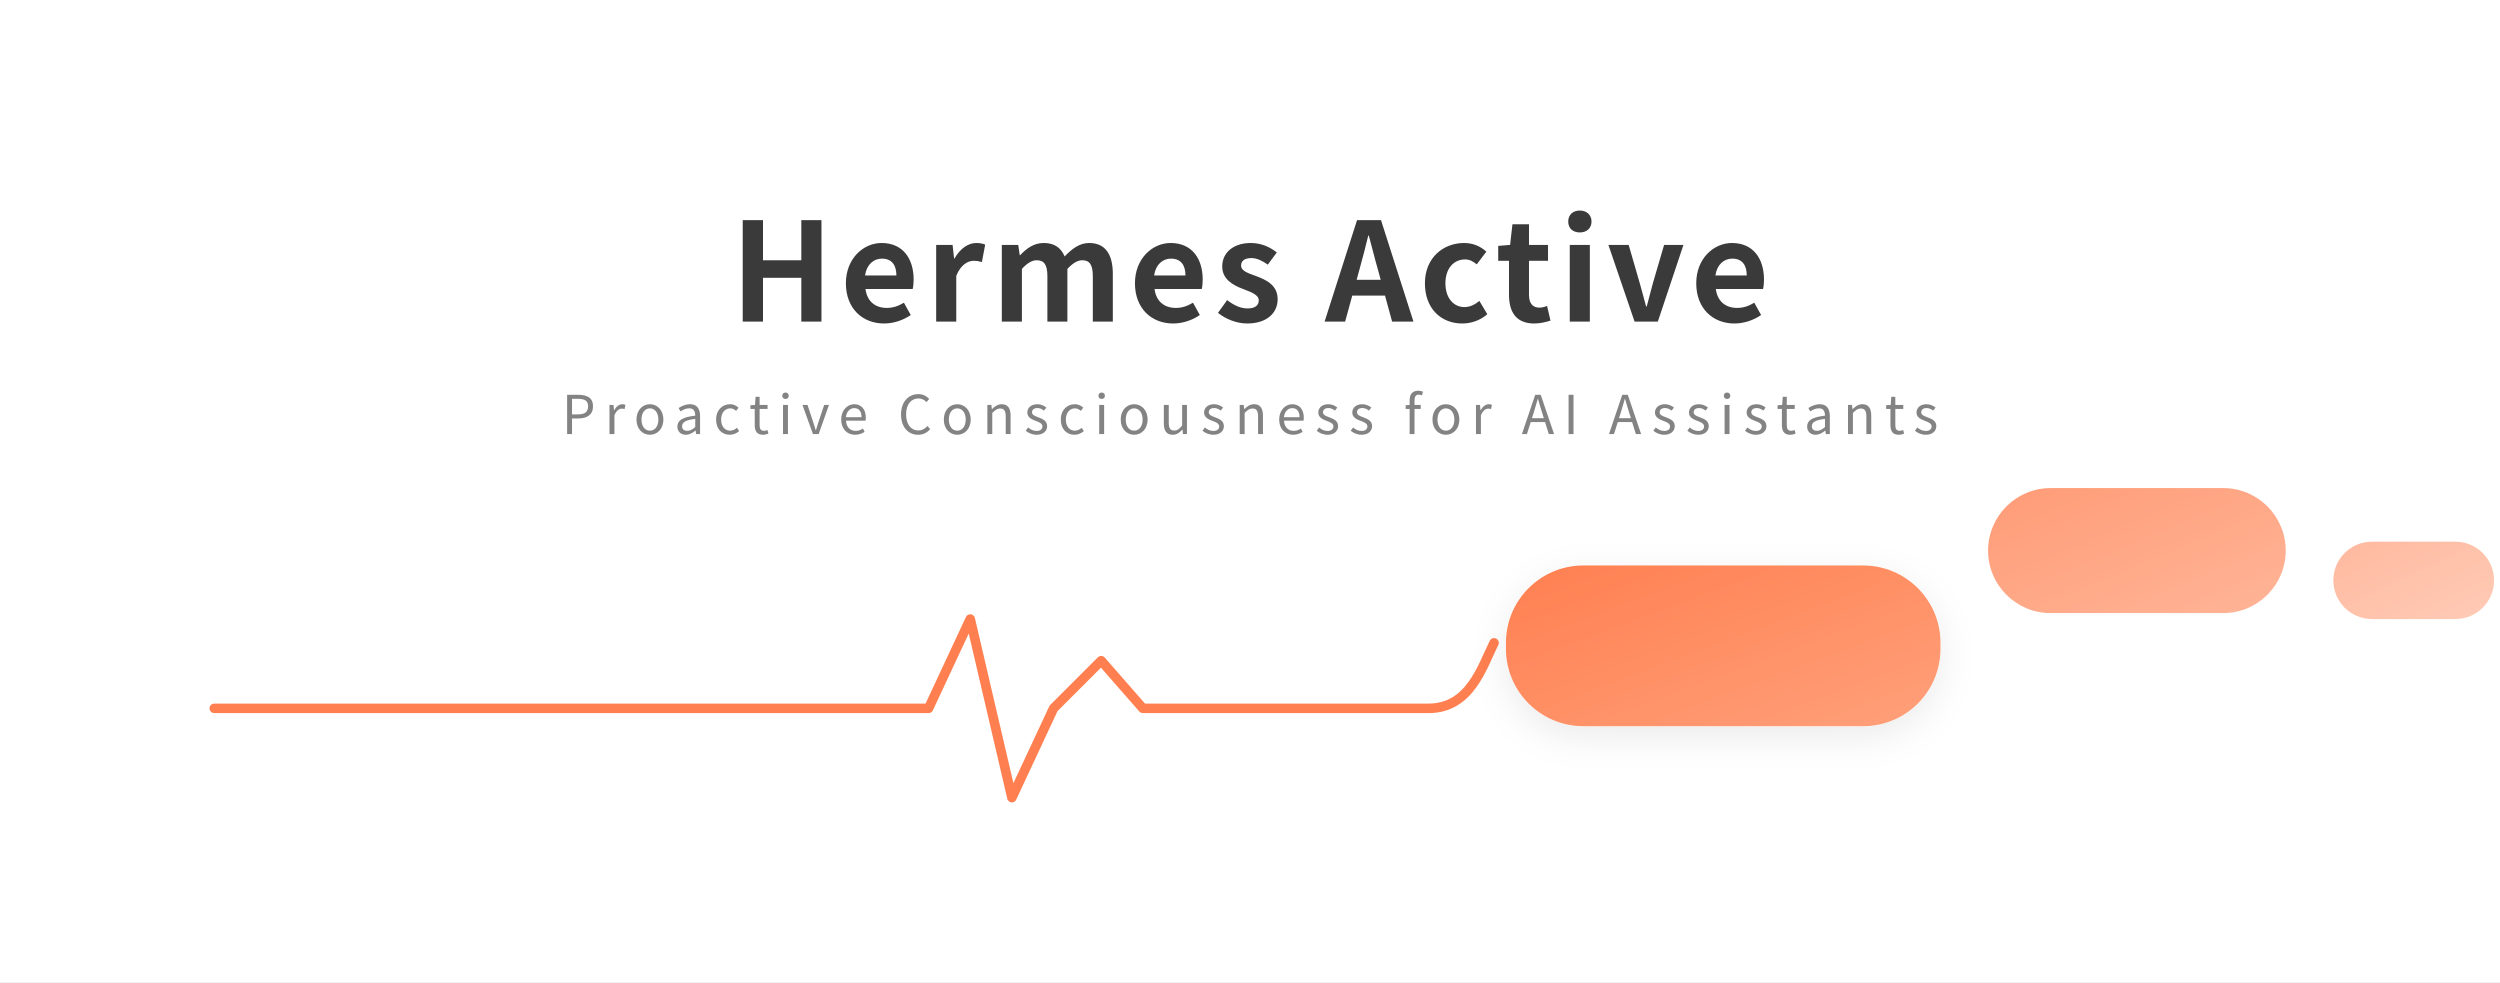
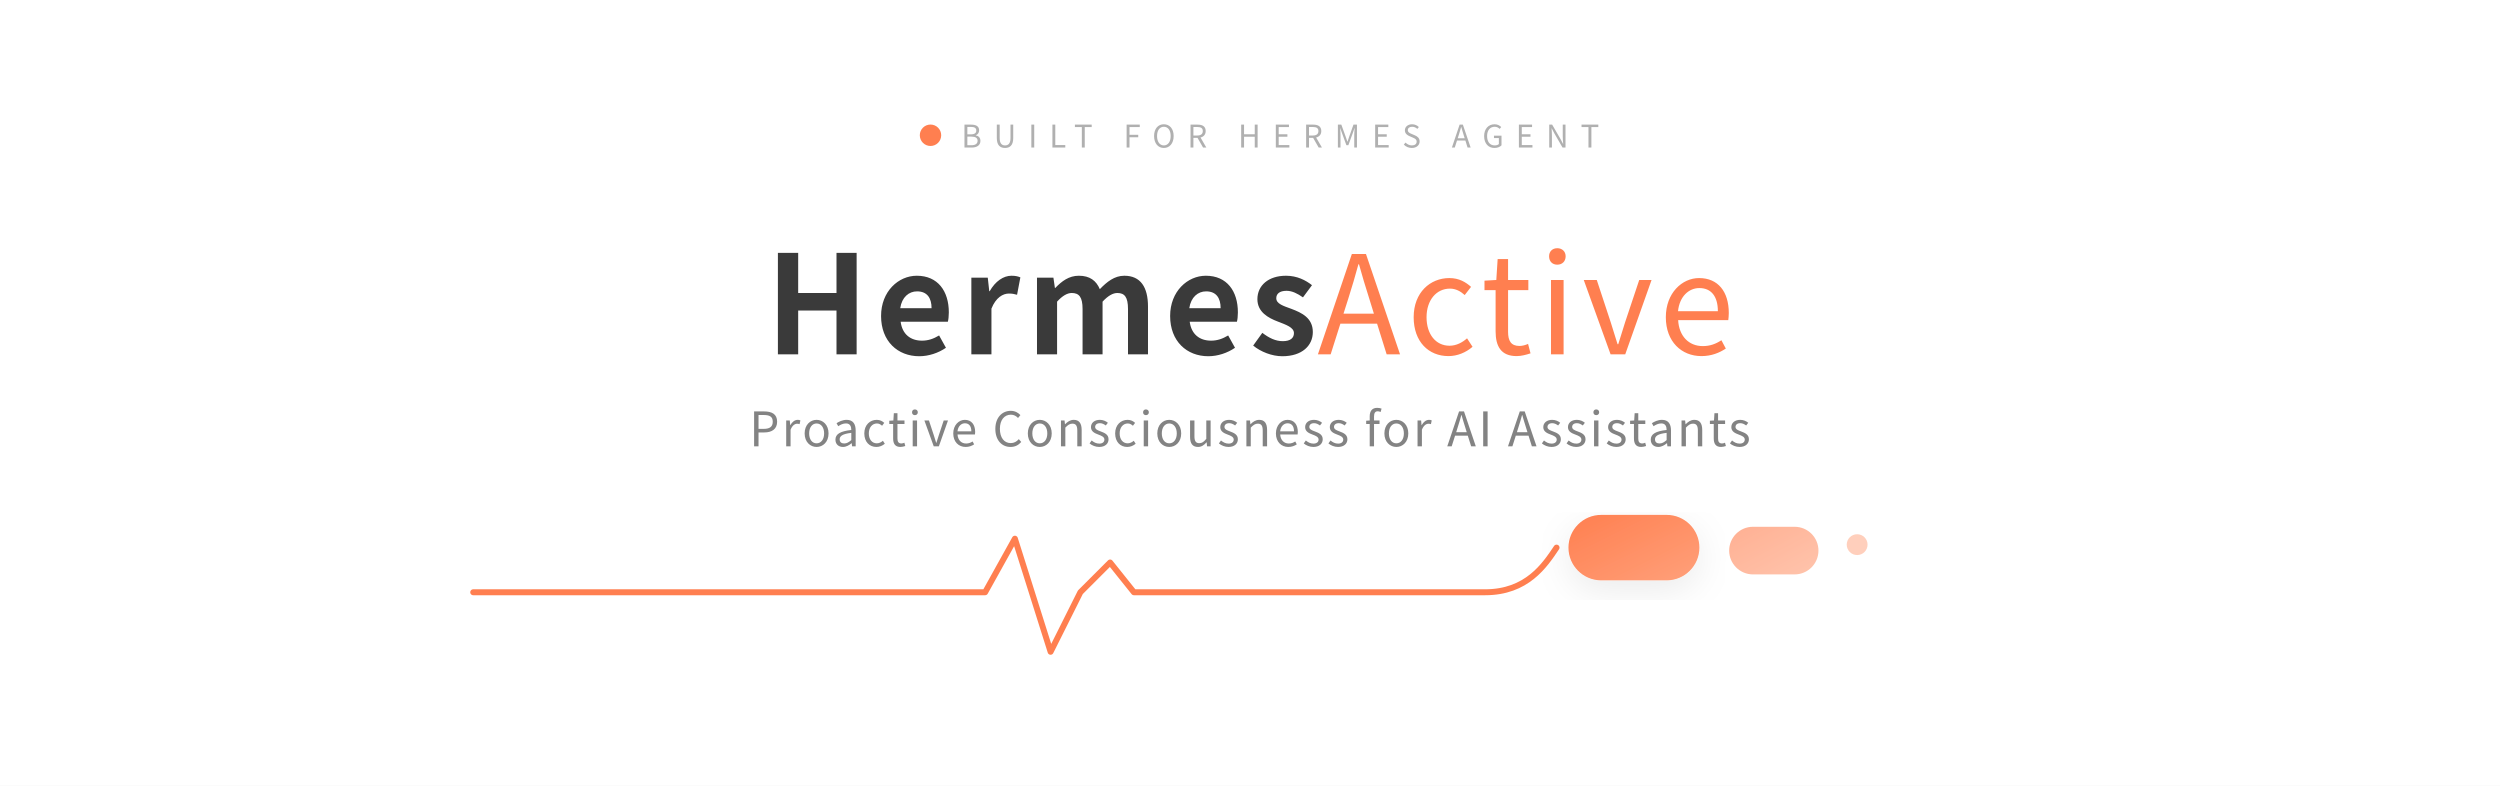
- <svg xmlns="http://www.w3.org/2000/svg" width="840" height="330" viewBox="0 0 840 330">
+ <svg xmlns="http://www.w3.org/2000/svg" width="840" height="264" viewBox="0 0 840 264">
  <defs>
    <filter id="sh" x="-20%" y="-20%" width="140%" height="150%">
      <feDropShadow dx="0" dy="3.5" stdDeviation="6" flood-color="#000" flood-opacity="0.08" />
    </filter>
    <marker id="ar" viewBox="0 0 10 10" refX="7.2" refY="5" markerWidth="10.5" markerHeight="10.5" orient="auto">
      <path d="M0.8 1.2 L8.6 5 L0.8 8.8 z" fill="#8F8F8F" stroke="#fff" stroke-width="1.3" stroke-linejoin="round" />
    </marker>
    <linearGradient id="bub" x1="0" y1="0" x2="1" y2="1">
      <stop offset="0" stop-color="#FF7F50" />
      <stop offset="1" stop-color="#FFA07A" />
    </linearGradient>
    <linearGradient id="rib" x1="0" y1="0" x2="1" y2="0">
      <stop offset="0" stop-color="#FFD9CC" />
      <stop offset=".5" stop-color="#FF7F50" />
      <stop offset="1" stop-color="#FFD9CC" />
    </linearGradient>
  </defs>
-   <rect width="840" height="330" fill="#fff" />
-   <text x="420" y="88" font-family="'Helvetica Neue','PingFang SC','Noto Sans CJK SC','Microsoft YaHei',Arial,sans-serif" font-size="46" font-weight="700" letter-spacing="2" fill="#3A3A3A" text-anchor="middle" dominant-baseline="central">Hermes Active</text>
-   <text x="420" y="138" font-family="'Helvetica Neue','PingFang SC','Noto Sans CJK SC','Microsoft YaHei',Arial,sans-serif" font-size="18" font-weight="500" letter-spacing="3" fill="#838383" text-anchor="middle" dominant-baseline="central">Proactive Consciousness for AI Assistants</text>
-   <path d="M72 238 H296 L312 238 L326 208 L340 268 L354 238 L370 222 L384 238 H480 C494 238 498 224 502 216" stroke="#FF7F50" stroke-width="3.2" fill="none" stroke-linecap="round" stroke-linejoin="round" />
-   <rect x="506" y="190" width="146" height="54" rx="26" fill="url(#bub)" filter="url(#sh)" />
-   <rect x="668" y="164" width="100" height="42" rx="21" fill="url(#bub)" opacity=".78" />
-   <rect x="784" y="182" width="54" height="26" rx="13" fill="url(#bub)" opacity=".55" />
+   <rect width="840" height="264" fill="#fff" />
+   <text x="423" y="45" font-family="'Helvetica Neue','PingFang SC','Noto Sans CJK SC','Microsoft YaHei',Arial,sans-serif" font-size="10.5" font-weight="500" letter-spacing="4" fill="#B0B0B0" text-anchor="middle" dominant-baseline="central">
+     <tspan fill="#FF7F50" font-size="8">●</tspan>  BUILT FOR HERMES AGENT</text>
+   <text x="420" y="99" font-family="'Helvetica Neue','PingFang SC','Noto Sans CJK SC','Microsoft YaHei',Arial,sans-serif" font-size="46" font-weight="700" letter-spacing="2" fill="#3A3A3A" text-anchor="middle" dominant-baseline="central">Hermes<tspan font-weight="300" fill="#FF7F50"> Active</tspan>
+   </text>
+   <text x="420" y="143" font-family="'Helvetica Neue','PingFang SC','Noto Sans CJK SC','Microsoft YaHei',Arial,sans-serif" font-size="16" font-weight="500" letter-spacing="0.8" fill="#838383" text-anchor="middle" dominant-baseline="central">Proactive Consciousness for AI Assistants</text>
+   <g transform="translate(-26,0)">
+     <path d="M185 199 H345 L357 199 L367 181 L379 219 L389 199 L399 189 L407 199 H525 C539 199 545 190 549 184" stroke="#FF7F50" stroke-width="2" fill="none" stroke-linecap="round" stroke-linejoin="round" />
+     <rect x="553" y="173" width="44" height="22" rx="11" fill="url(#bub)" filter="url(#sh)" />
+     <rect x="607" y="177" width="30" height="16" rx="8" fill="url(#bub)" opacity=".62" />
+     <circle cx="650" cy="183" r="3.5" fill="#FFA07A" opacity=".5" />
+   </g>
</svg>
